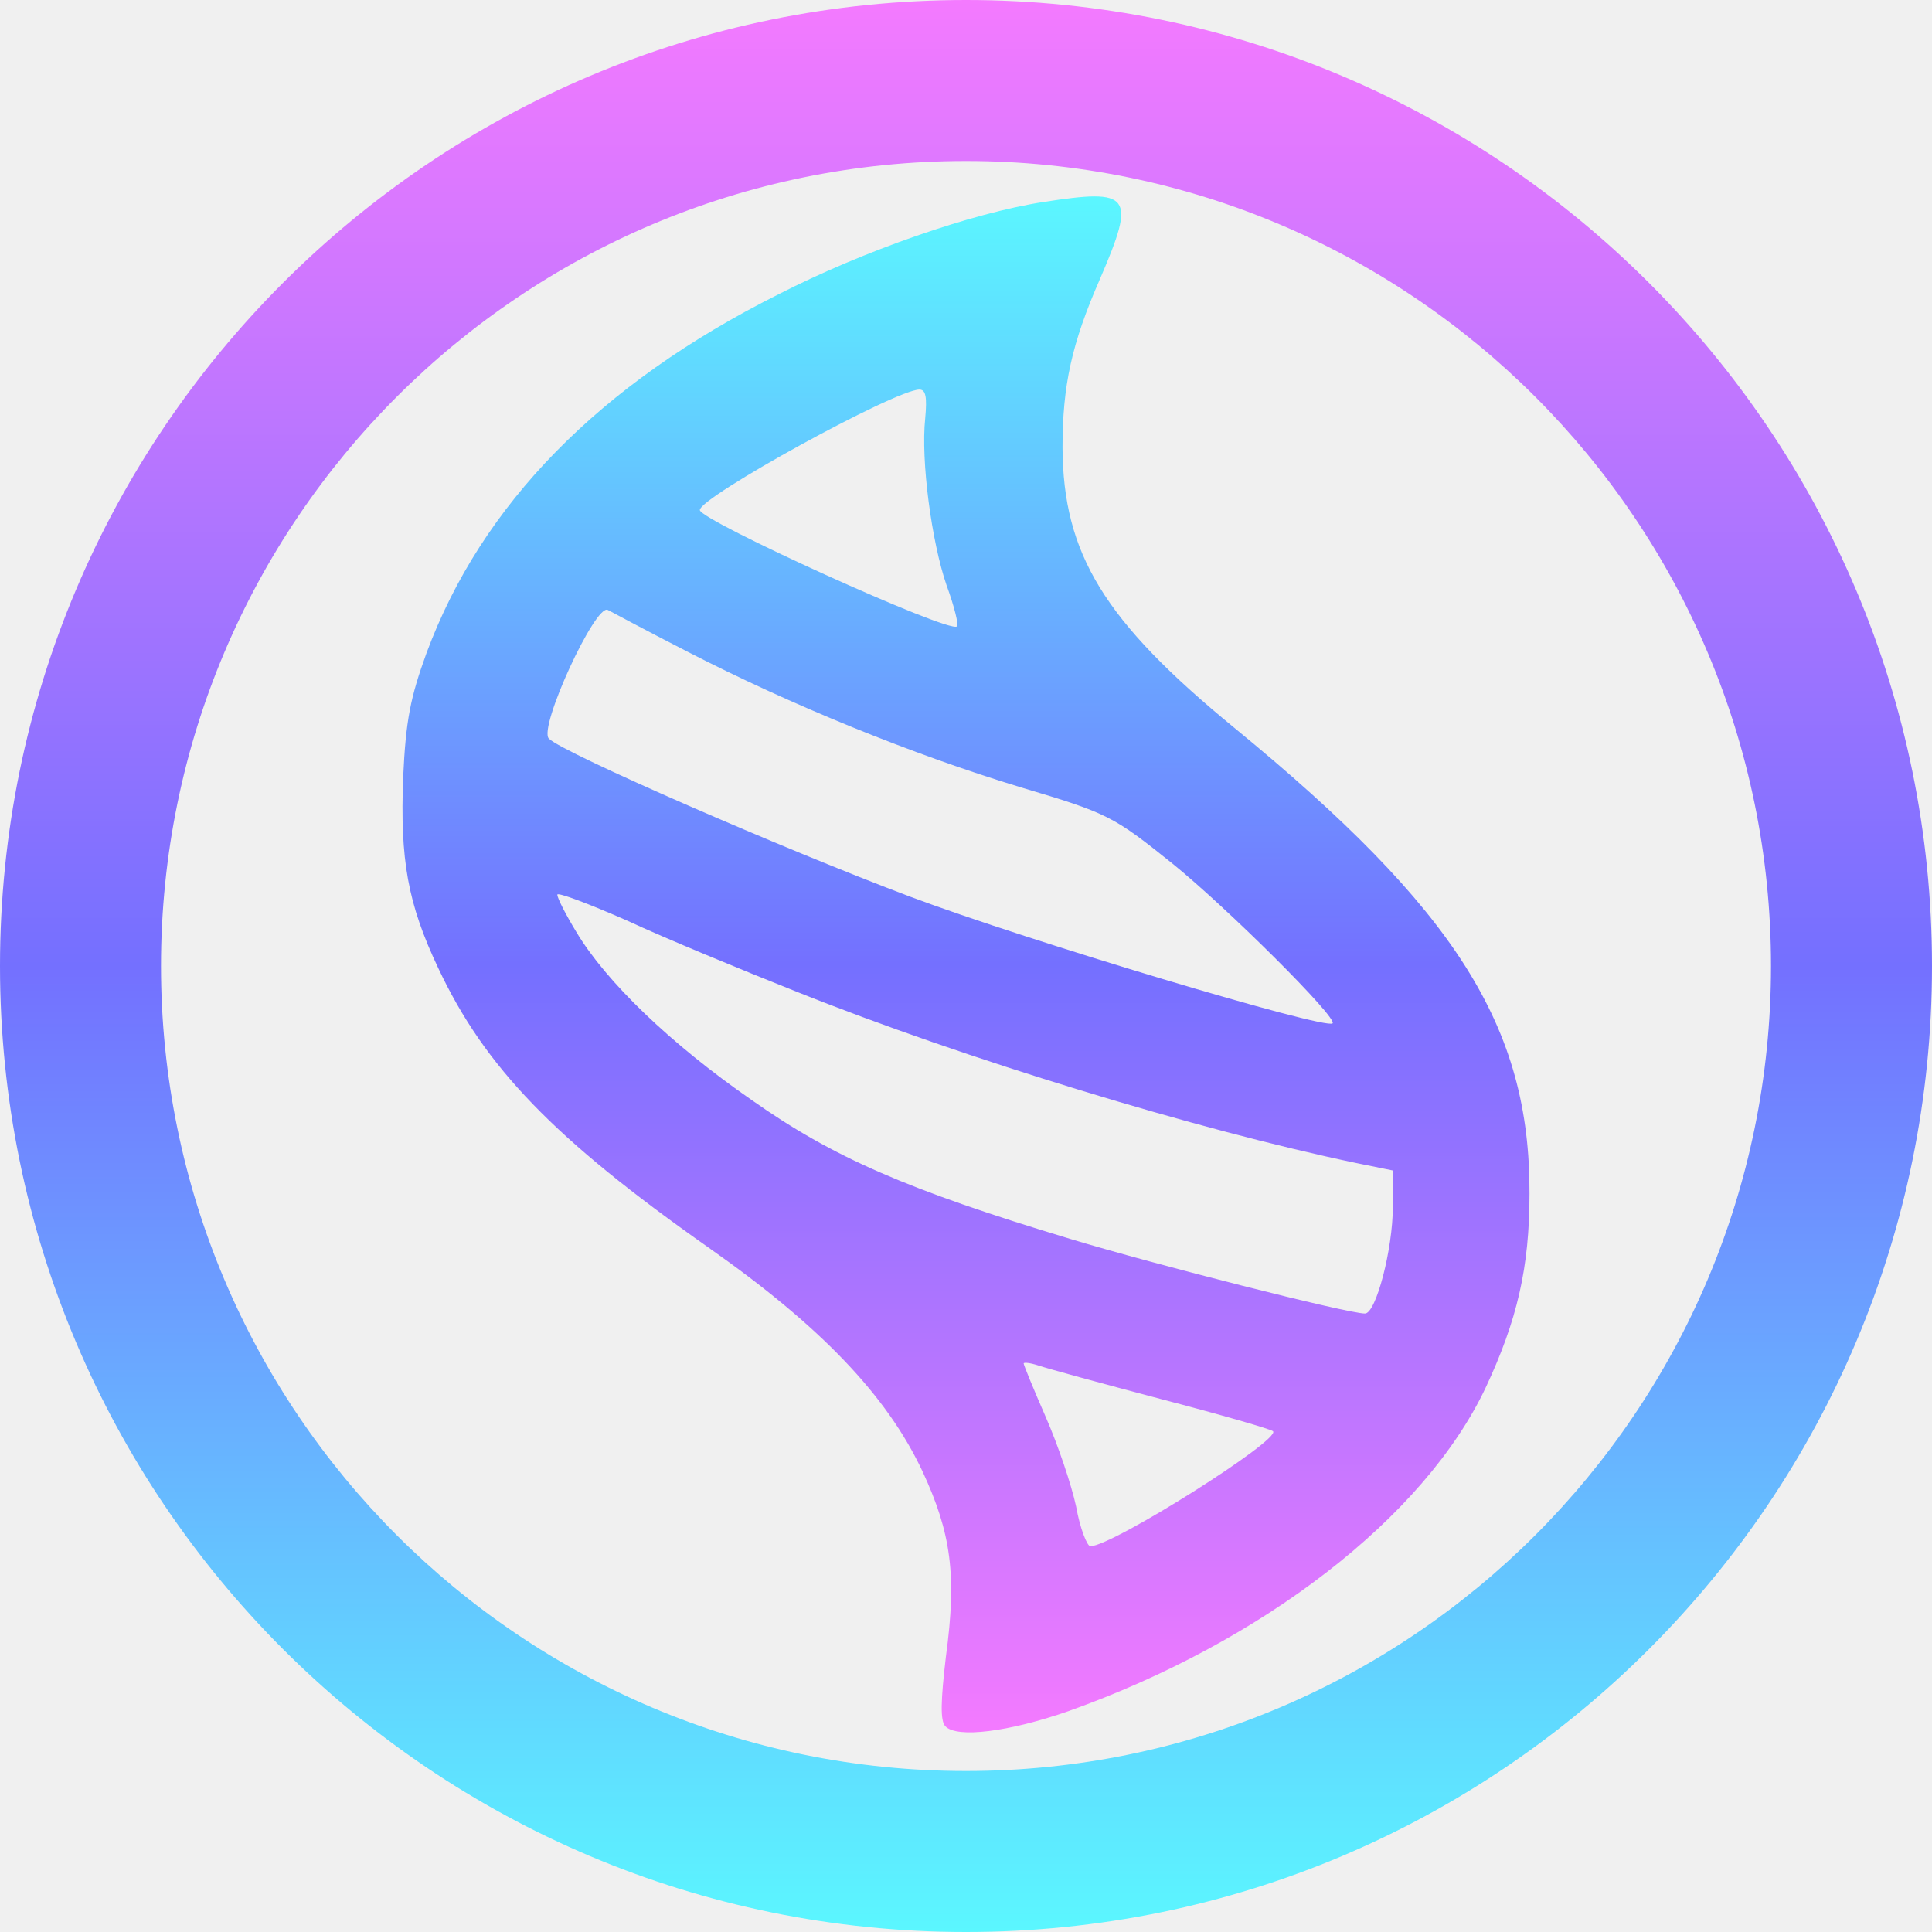
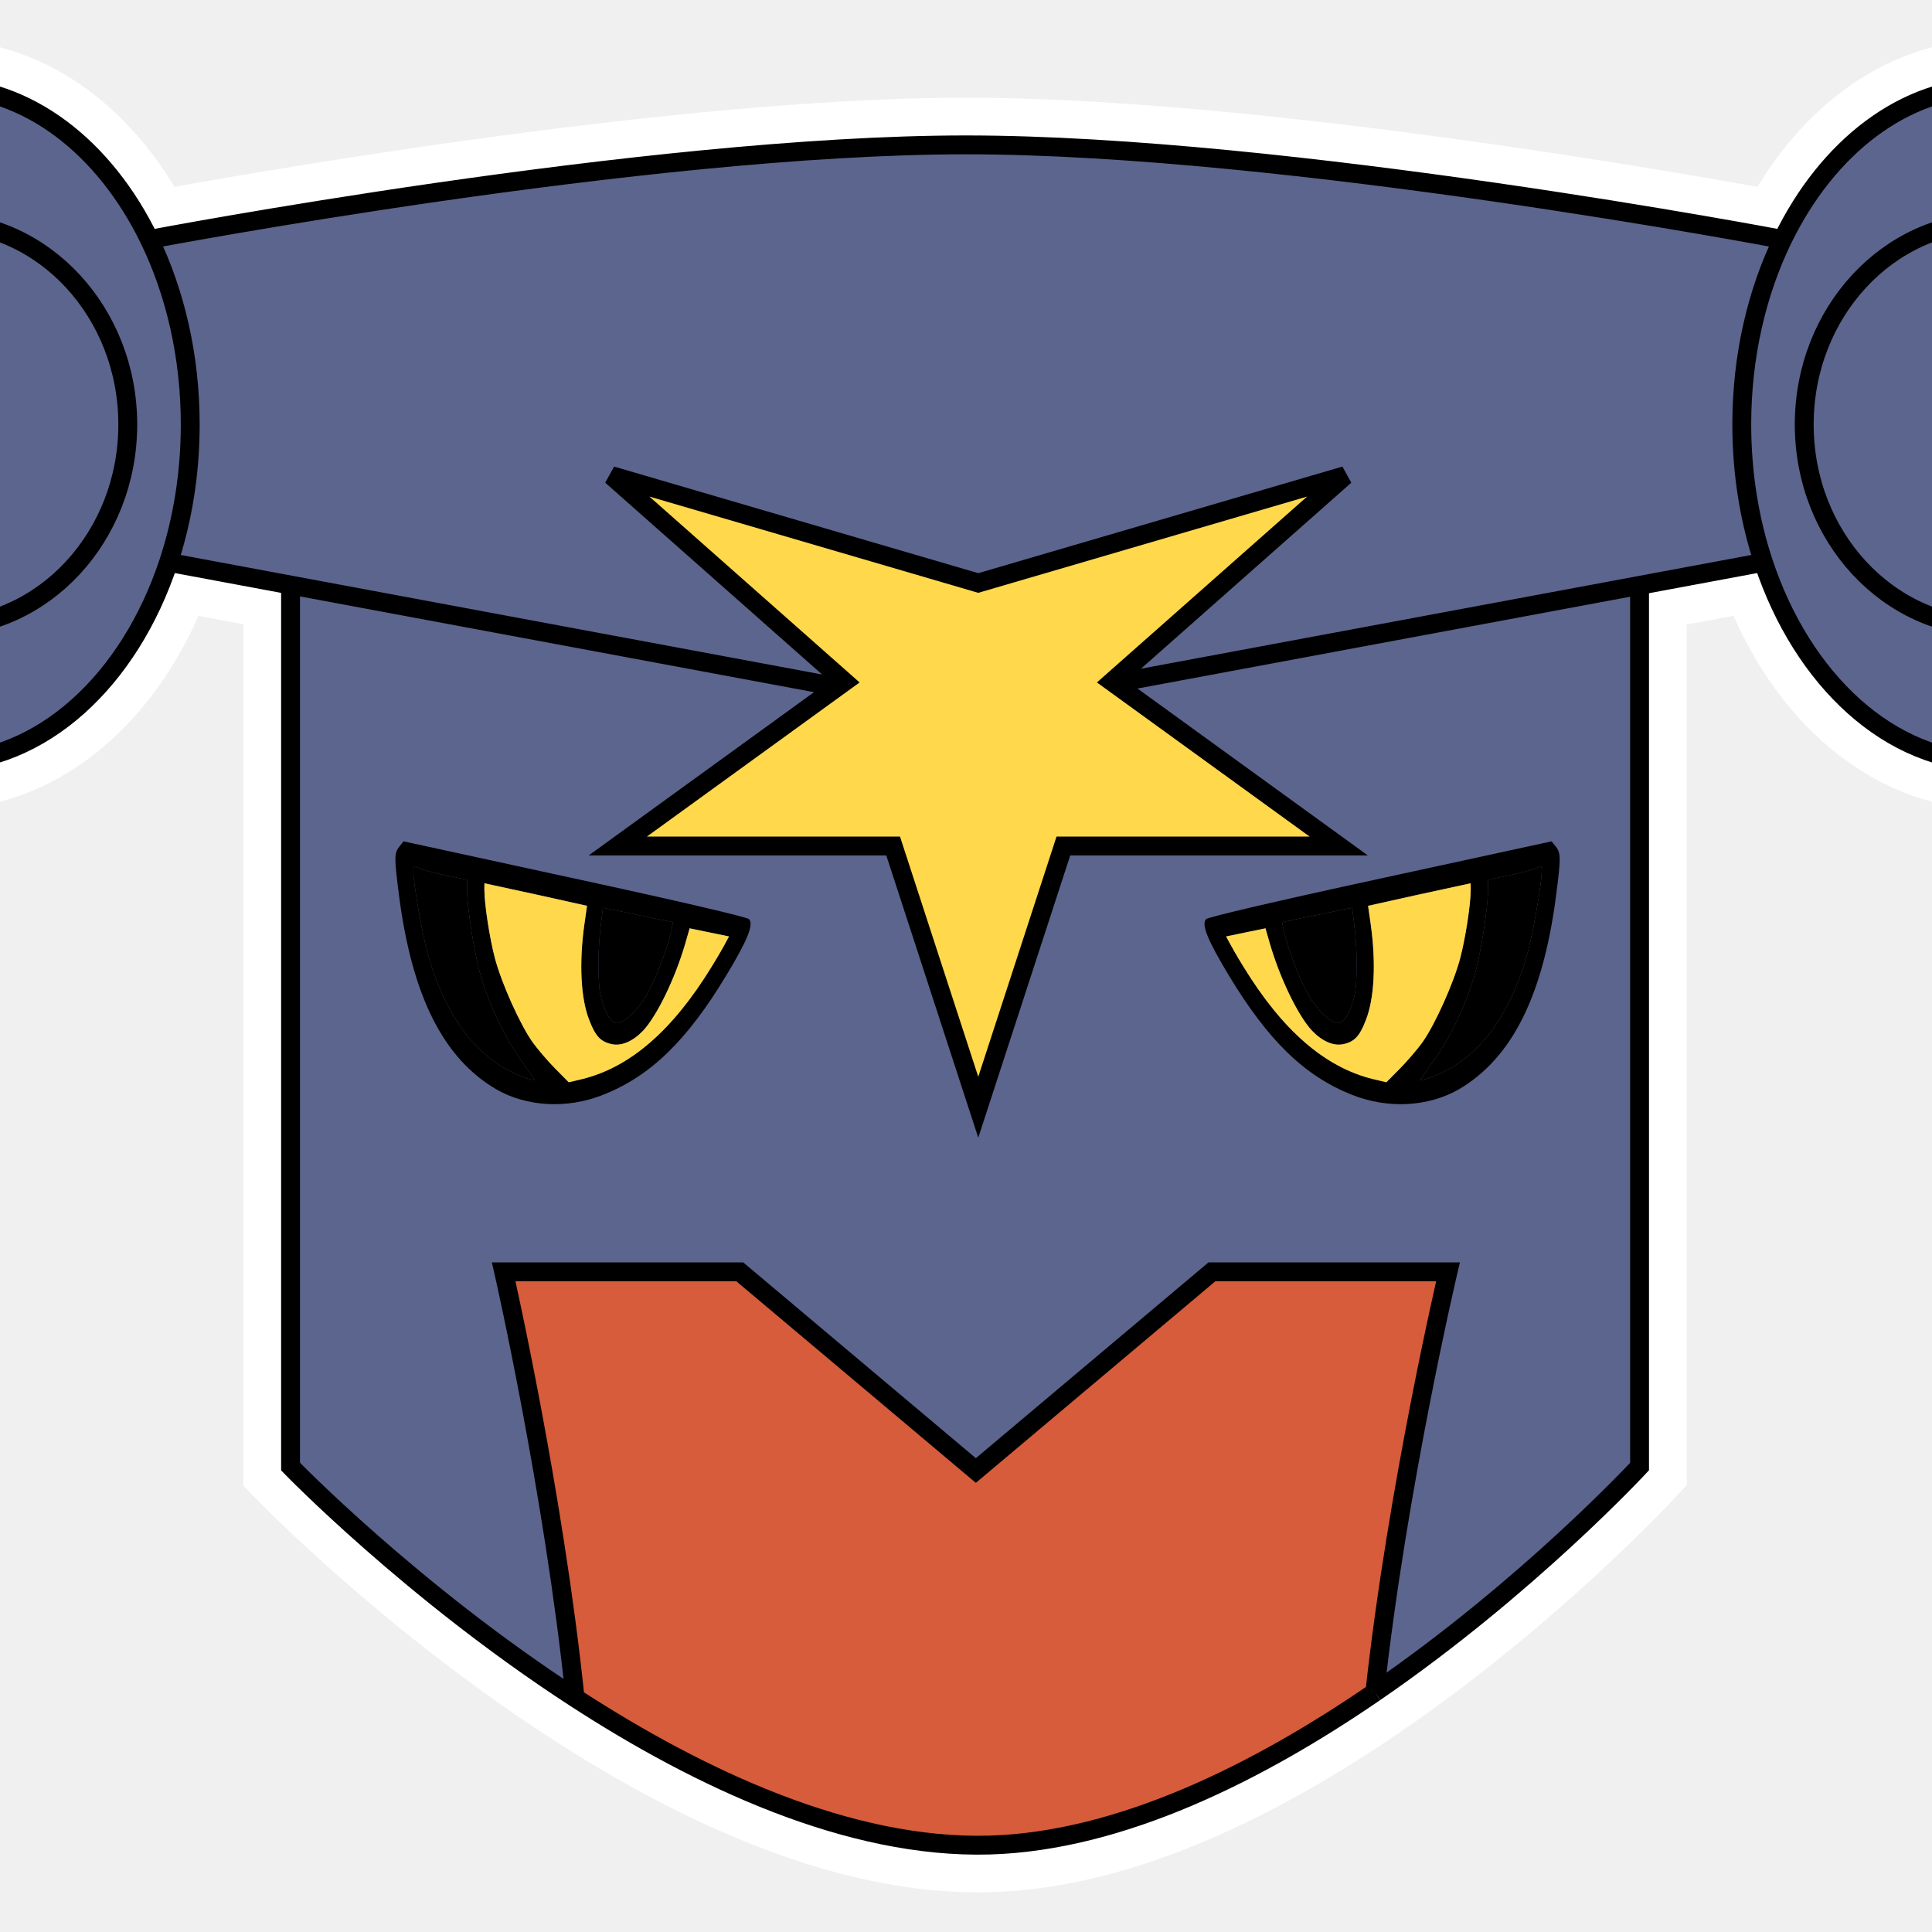
- <svg xmlns="http://www.w3.org/2000/svg" width="600" height="600" viewBox="0 0 600 600" fill="none">
-   <path fill-rule="evenodd" clip-rule="evenodd" d="M600 300C600 465.685 465.685 600 300 600C134.315 600 0 465.685 0 300C0 134.315 134.315 0 300 0C465.685 0 600 134.315 600 300ZM300 550C438.071 550 550 438.071 550 300C550 161.929 438.071 50 300 50C161.929 50 50 161.929 50 300C50 438.071 161.929 550 300 550Z" fill="url(#paint0_linear_3_44)" />
-   <path fill-rule="evenodd" clip-rule="evenodd" d="M323.941 62.75C302.016 66.151 268.224 77.841 241.673 91.444C186.158 119.288 149.55 156.696 132.453 202.819C127.424 216.635 126.016 223.862 125.212 241.291C124.206 267.009 126.62 280.612 136.073 300.591C150.555 331.411 172.078 353.728 220.151 387.524C254.949 411.967 275.465 433.434 286.528 457.027C295.378 476.156 297.189 489.122 293.769 514.415C292.16 528.018 291.959 534.394 293.568 536.095C297.189 539.92 313.481 537.795 331.785 531.419C392.128 509.951 442.212 471.268 461.321 431.096C471.177 410.054 474.999 393.688 474.999 370.732C475.2 318.871 452.27 282.525 383.278 225.987C342.848 192.83 330.176 172 329.975 139.055C329.975 119.713 332.791 106.748 341.641 86.556C352.905 60.412 351.296 58.499 323.941 62.75ZM293.97 181.777C289.344 168.387 285.925 143.093 287.333 129.915C287.936 123.326 287.534 120.988 285.522 120.988C278.08 120.988 217.335 154.358 217.335 158.397C217.335 161.585 294.976 196.868 297.189 194.53C297.792 194.105 296.384 188.366 293.97 181.777ZM316.901 244.479C283.31 234.276 245.696 218.973 213.513 202.394C200.64 195.805 189.577 189.854 188.773 189.429C184.951 187.303 167.049 226.2 170.469 229.388C174.894 233.851 243.685 263.821 282.706 278.486C318.912 292.09 411.84 319.933 413.851 317.808C415.46 316.107 381.065 281.887 363.968 268.072C345.664 253.406 344.055 252.556 316.901 244.479ZM421.092 361.168C372.215 350.965 299.602 328.86 247.506 308.031C230.409 301.229 206.674 291.452 194.807 285.926C182.738 280.612 173.083 276.999 173.083 277.849C173.083 278.912 175.698 284.013 178.917 289.326C188.169 304.842 208.283 324.184 233.426 341.613C258.77 359.467 281.701 369.457 332.389 384.76C358.336 392.625 418.478 407.928 423.908 407.928C427.328 407.928 432.558 387.949 432.558 374.771V363.506L421.092 361.168ZM395.346 444.486C394.743 443.849 379.255 439.385 360.548 434.497C342.043 429.608 324.946 424.932 322.533 424.082C319.918 423.232 317.906 423.019 317.906 423.444C317.906 423.869 320.923 431.308 324.745 440.023C328.567 448.737 332.791 461.278 334.199 467.867C335.406 474.668 337.618 480.195 338.624 480.195C345.463 480.195 397.961 447.037 395.346 444.486Z" fill="url(#paint1_linear_3_44)" />
+ <svg xmlns="http://www.w3.org/2000/svg" width="1024" height="1024" viewBox="0 0 1024 1024" fill="none">
+   <g clip-path="url(#clip0_58_2)">
+     <path fill-rule="evenodd" clip-rule="evenodd" d="M1055.59 404C1128.72 404 1188 323.859 1188 225C1188 126.141 1128.72 46 1055.59 46C1009.25 46 968.47 78.179 944.811 126.908C931.132 155.08 923.176 188.784 923.176 225C923.176 251.013 927.281 275.73 934.663 298.032C955.334 360.486 1001.7 404 1055.59 404ZM956.279 225C956.279 284.315 1000.74 332.4 1055.59 332.4C1110.43 332.4 1154.9 284.315 1154.9 225C1154.9 165.685 1110.43 117.6 1055.59 117.6C1000.74 117.6 956.279 165.685 956.279 225Z" fill="#5C658D" />
+     <path fill-rule="evenodd" clip-rule="evenodd" d="M-164 225C-164 323.859 -104.717 404 -31.588 404C22.298 404 68.666 360.486 89.337 298.032C96.719 275.73 100.824 251.013 100.824 225C100.824 188.784 92.868 155.08 79.189 126.908C55.53 78.179 14.751 46 -31.588 46C-104.717 46 -164 126.141 -164 225ZM67.721 225C67.721 284.315 23.259 332.4 -31.588 332.4C-86.435 332.4 -130.897 284.315 -130.897 225C-130.897 165.685 -86.435 117.6 -31.588 117.6C23.259 117.6 67.721 165.685 67.721 225Z" fill="#5C658D" />
+     <path d="M-31.588 332.4C23.259 332.4 67.721 284.315 67.721 225C67.721 165.685 23.259 117.6 -31.588 117.6C-86.435 117.6 -130.897 165.685 -130.897 225C-130.897 284.315 -86.435 332.4 -31.588 332.4Z" fill="#5C658D" />
+     <path d="M728.704 896.904L728.698 896.959L728.758 896.918C809.886 841.228 869 777.314 869 777.314V310.268L512 376.792L154 310.081V777.314C154 777.314 218.024 843.515 304.794 899.872C293.437 790.409 266.97 674.09 266.97 674.09H392.095L517.22 779.405L642.345 674.09H767.47C767.47 674.09 740.607 788.29 728.704 896.904Z" fill="#5C658D" />
+     <path d="M512 376.792L869 310.268L934.663 298.032C927.281 275.73 923.176 251.013 923.176 225C923.176 188.784 931.132 155.08 944.811 126.908C944.811 126.908 681.989 76.788 512 76.788C342.011 76.788 79.189 126.908 79.189 126.908C92.868 155.08 100.824 188.784 100.824 225C100.824 251.013 96.719 275.73 89.337 298.032L154 310.081L512 376.792Z" fill="#5C658D" />
+     <path d="M1055.59 332.4C1000.74 332.4 956.279 284.315 956.279 225C956.279 165.685 1000.74 117.6 1055.59 117.6C1110.43 117.6 1154.9 165.685 1154.9 225C1154.9 284.315 1110.43 332.4 1055.59 332.4Z" fill="#5C658D" />
+     <path d="M728.698 896.959L728.704 896.904C740.607 788.29 767.47 674.09 767.47 674.09H642.345L517.22 779.405L392.095 674.09H266.97C266.97 674.09 293.437 790.409 304.794 899.872C370.872 942.79 450.141 980 524.37 977.917C594.414 975.951 667.761 938.779 728.698 896.959Z" fill="#D65C3B" />
+     <path d="M154 310V310.081M728.698 896.959L728.704 896.904C740.607 788.29 767.47 674.09 767.47 674.09H642.345L517.22 779.405L392.095 674.09H266.97C266.97 674.09 293.437 790.409 304.794 899.872M728.698 896.959L728.69 897.024M728.698 896.959C728.718 896.945 728.738 896.932 728.758 896.918M728.698 896.959C667.761 938.779 594.414 975.951 524.37 977.917C450.141 980 370.872 942.79 304.794 899.872M728.698 896.959L728.758 896.918M304.796 899.896L304.794 899.872M304.794 899.872C218.024 843.515 154 777.314 154 777.314V310.081M869 310.268V777.314C869 777.314 809.886 841.228 728.758 896.918M154 310.081L512 376.792L869 310.268M869 310.268L934.663 298.032M512 376.792L934.663 298.032M944.811 126.908C968.47 78.179 1009.25 46 1055.59 46C1128.72 46 1188 126.141 1188 225C1188 323.859 1128.72 404 1055.59 404C1001.7 404 955.334 360.486 934.663 298.032C927.281 275.73 923.176 251.013 923.176 225C923.176 188.784 931.132 155.08 944.811 126.908ZM79.189 126.908C55.53 78.179 14.751 46 -31.588 46C-104.717 46 -164 126.141 -164 225C-164 323.859 -104.717 404 -31.588 404C22.298 404 68.666 360.486 89.337 298.032C96.719 275.73 100.824 251.013 100.824 225C100.824 188.784 92.868 155.08 79.189 126.908ZM89.337 298.032L154 310.081M79.189 126.908C79.189 126.908 342.011 76.788 512 76.788C681.989 76.788 944.811 126.908 944.811 126.908M1055.59 332.4C1000.74 332.4 956.279 284.315 956.279 225C956.279 165.685 1000.74 117.6 1055.59 117.6C1110.43 117.6 1154.9 165.685 1154.9 225C1154.9 284.315 1110.43 332.4 1055.59 332.4ZM-31.588 332.4C23.259 332.4 67.721 284.315 67.721 225C67.721 165.685 23.259 117.6 -31.588 117.6C-86.435 117.6 -130.897 165.685 -130.897 225C-130.897 284.315 -86.435 332.4 -31.588 332.4Z" stroke="white" stroke-width="50" />
+     <path fill-rule="evenodd" clip-rule="evenodd" d="M1055.59 404C1128.72 404 1188 323.859 1188 225C1188 126.141 1128.72 46 1055.59 46C1009.25 46 968.47 78.179 944.811 126.908C931.132 155.08 923.176 188.784 923.176 225C923.176 251.013 927.281 275.73 934.663 298.032C955.334 360.486 1001.7 404 1055.59 404ZM956.279 225C956.279 284.315 1000.74 332.4 1055.59 332.4C1110.43 332.4 1154.9 284.315 1154.9 225C1154.9 165.685 1110.43 117.6 1055.59 117.6C1000.74 117.6 956.279 165.685 956.279 225Z" fill="#5C658D" />
+     <path fill-rule="evenodd" clip-rule="evenodd" d="M-164 225C-164 323.859 -104.717 404 -31.588 404C22.298 404 68.666 360.486 89.337 298.032C96.719 275.73 100.824 251.013 100.824 225C100.824 188.784 92.868 155.08 79.189 126.908C55.53 78.179 14.751 46 -31.588 46C-104.717 46 -164 126.141 -164 225ZM67.721 225C67.721 284.315 23.259 332.4 -31.588 332.4C-86.435 332.4 -130.897 284.315 -130.897 225C-130.897 165.685 -86.435 117.6 -31.588 117.6C23.259 117.6 67.721 165.685 67.721 225Z" fill="#5C658D" />
+     <path d="M-31.588 332.4C23.259 332.4 67.721 284.315 67.721 225C67.721 165.685 23.259 117.6 -31.588 117.6C-86.435 117.6 -130.897 165.685 -130.897 225C-130.897 284.315 -86.435 332.4 -31.588 332.4Z" fill="#5C658D" />
+     <path d="M728.704 896.904L728.698 896.959L728.758 896.918C809.886 841.228 869 777.314 869 777.314V310.268L512 376.792L154 310.081V777.314C154 777.314 218.024 843.515 304.794 899.872C293.437 790.409 266.97 674.09 266.97 674.09H392.095L517.22 779.405L642.345 674.09H767.47C767.47 674.09 740.607 788.29 728.704 896.904Z" fill="#5C658D" />
+     <path d="M512 376.792L869 310.268L934.663 298.032C927.281 275.73 923.176 251.013 923.176 225C923.176 188.784 931.132 155.08 944.811 126.908C944.811 126.908 681.989 76.788 512 76.788C342.011 76.788 79.189 126.908 79.189 126.908C92.868 155.08 100.824 188.784 100.824 225C100.824 251.013 96.719 275.73 89.337 298.032L154 310.081L512 376.792Z" fill="#5C658D" />
+     <path d="M1055.59 332.4C1000.74 332.4 956.279 284.315 956.279 225C956.279 165.685 1000.74 117.6 1055.59 117.6C1110.43 117.6 1154.9 165.685 1154.9 225C1154.9 284.315 1110.43 332.4 1055.59 332.4Z" fill="#5C658D" />
+     <path d="M728.698 896.959L728.704 896.904C740.607 788.29 767.47 674.09 767.47 674.09H642.345L517.22 779.405L392.095 674.09H266.97C266.97 674.09 293.437 790.409 304.794 899.872C370.872 942.79 450.141 980 524.37 977.917C594.414 975.951 667.761 938.779 728.698 896.959Z" fill="#D65C3B" />
+     <path d="M154 310V310.081M728.698 896.959L728.704 896.904C740.607 788.29 767.47 674.09 767.47 674.09H642.345L517.22 779.405L392.095 674.09H266.97C266.97 674.09 293.437 790.409 304.794 899.872M728.698 896.959L728.69 897.024M728.698 896.959C728.718 896.945 728.738 896.932 728.758 896.918M728.698 896.959C667.761 938.779 594.414 975.951 524.37 977.917C450.141 980 370.872 942.79 304.794 899.872M728.698 896.959L728.758 896.918M304.796 899.896L304.794 899.872M304.794 899.872C218.024 843.515 154 777.314 154 777.314V310.081M869 310.268V777.314C869 777.314 809.886 841.228 728.758 896.918M154 310.081L512 376.792L869 310.268M869 310.268L934.663 298.032M512 376.792L934.663 298.032M944.811 126.908C968.47 78.179 1009.25 46 1055.59 46C1128.72 46 1188 126.141 1188 225C1188 323.859 1128.72 404 1055.59 404C1001.7 404 955.334 360.486 934.663 298.032C927.281 275.73 923.176 251.013 923.176 225C923.176 188.784 931.132 155.08 944.811 126.908ZM79.189 126.908C55.53 78.179 14.751 46 -31.588 46C-104.717 46 -164 126.141 -164 225C-164 323.859 -104.717 404 -31.588 404C22.298 404 68.666 360.486 89.337 298.032C96.719 275.73 100.824 251.013 100.824 225C100.824 188.784 92.868 155.08 79.189 126.908ZM89.337 298.032L154 310.081M79.189 126.908C79.189 126.908 342.011 76.788 512 76.788C681.989 76.788 944.811 126.908 944.811 126.908M1055.59 332.4C1000.74 332.4 956.279 284.315 956.279 225C956.279 165.685 1000.74 117.6 1055.59 117.6C1110.43 117.6 1154.9 165.685 1154.9 225C1154.9 284.315 1110.43 332.4 1055.59 332.4ZM-31.588 332.4C23.259 332.4 67.721 284.315 67.721 225C67.721 165.685 23.259 117.6 -31.588 117.6C-86.435 117.6 -130.897 165.685 -130.897 225C-130.897 284.315 -86.435 332.4 -31.588 332.4Z" stroke="black" stroke-width="10" />
+     <path fill-rule="evenodd" clip-rule="evenodd" d="M211.777 448.555C208.845 452.174 208.884 454.512 211.615 475.605C218.627 528.451 235.137 560.975 262.991 577.345C279.185 586.653 300.587 587.861 319.637 580.283C344.798 570.326 364.067 551.582 384.933 517.005C396.325 498.094 399.55 490.022 397.015 487.17C395.99 486.085 360.744 477.801 304.643 465.656L213.879 445.931L211.777 448.555ZM247.577 466.272L236.393 463.967C230.203 462.691 223.799 460.935 222.088 460.145C219.294 458.55 219.065 458.648 219.102 462.005C219.091 468.118 223.583 493.798 226.348 504.123C235.789 539.123 253.358 561.964 277.344 570.839C280.823 572.138 283.519 572.694 283.306 572.213C283.093 571.733 279.634 566.797 275.52 560.998C266.838 548.58 258.592 531.009 254.311 515.42C251.106 503.693 247.636 481.136 247.581 471.806L247.577 466.272ZM312.301 540.622C307.784 529.207 306.875 510.382 309.722 490.001L311.138 480.1L283.965 474.063L256.763 468.165L256.729 471.362C256.701 479.073 259.508 497.271 262.315 507.896C265.759 520.983 275.666 543.119 282.371 552.509C284.961 556.101 290.244 562.286 294.204 566.305L301.44 573.621L308.336 571.984C333.975 565.765 356.556 546.103 377.279 512.224C380.556 506.929 383.82 501.195 384.693 499.482L386.383 496.336L375.898 494.175L365.514 492.035L363.274 499.873C357.861 518.56 348.279 538.281 340.916 546.228C335.598 551.83 329.529 554.511 324.436 553.461C318.445 552.226 315.611 549.312 312.301 540.622ZM343.063 526.722C347.615 518.778 354.009 501.895 355.736 493.514L356.715 488.765L338.142 484.937L319.57 481.11L318.484 489.914C316.85 502.39 316.777 519.412 318.162 526.832C319.732 534.873 323.344 541.587 326.539 542.246C330.134 542.987 338.11 535.603 343.063 526.722Z" fill="black" />
+     <path d="M236.393 463.967L247.577 466.272L247.581 471.806C247.636 481.136 251.106 503.693 254.311 515.42C258.592 531.009 266.838 548.58 275.52 560.998C279.634 566.797 283.093 571.733 283.306 572.213C283.519 572.694 280.823 572.138 277.344 570.839C253.358 561.964 235.789 539.123 226.348 504.123C223.583 493.798 219.091 468.118 219.102 462.005C219.065 458.648 219.294 458.55 222.088 460.145C223.799 460.935 230.203 462.691 236.393 463.967Z" fill="black" />
+     <path d="M355.736 493.514C354.009 501.895 347.615 518.778 343.063 526.722C338.11 535.603 330.134 542.987 326.539 542.246C323.344 541.587 319.732 534.873 318.162 526.832C316.777 519.412 316.85 502.39 318.484 489.914L319.57 481.11L338.142 484.937L356.715 488.765L355.736 493.514Z" fill="black" />
+     <path d="M309.722 490.001C306.875 510.382 307.784 529.207 312.301 540.622C315.611 549.312 318.445 552.226 324.436 553.461C329.529 554.511 335.598 551.83 340.916 546.228C348.279 538.281 357.861 518.56 363.274 499.873L365.514 492.035L375.898 494.175L386.383 496.336L384.693 499.482C383.82 501.195 380.556 506.929 377.279 512.224C356.556 546.103 333.975 565.765 308.336 571.984L301.44 573.621L294.204 566.305C290.244 562.286 284.961 556.101 282.371 552.509C275.666 543.119 265.759 520.983 262.315 507.896C259.508 497.271 256.701 479.073 256.729 471.362L256.763 468.165L283.965 474.063L311.138 480.1L309.722 490.001Z" fill="#FFD84C" />
+     <path fill-rule="evenodd" clip-rule="evenodd" d="M824.47 448.555C827.402 452.174 827.363 454.512 824.632 475.605C817.619 528.451 801.11 560.975 773.256 577.345C757.062 586.653 735.659 587.861 716.61 580.283C691.449 570.326 672.18 551.582 651.314 517.005C639.921 498.094 636.696 490.022 639.231 487.17C640.257 486.085 675.503 477.801 731.604 465.656L822.368 445.931L824.47 448.555ZM788.67 466.272L799.853 463.967C806.044 462.691 812.448 460.935 814.159 460.145C816.953 458.55 817.182 458.648 817.145 462.005C817.156 468.118 812.663 493.798 809.899 504.123C800.458 539.123 782.889 561.964 758.903 570.839C755.424 572.138 752.728 572.694 752.941 572.213C753.154 571.733 756.613 566.797 760.726 560.998C769.409 548.58 777.654 531.009 781.936 515.42C785.14 503.693 788.611 481.136 788.666 471.806L788.67 466.272ZM723.946 540.622C728.463 529.207 729.372 510.382 726.524 490.001L725.108 480.1L752.282 474.063L779.484 468.165L779.518 471.362C779.546 479.073 776.738 497.271 773.932 507.896C770.487 520.983 760.581 543.119 753.876 552.509C751.286 556.101 746.002 562.286 742.043 566.305L734.806 573.621L727.911 571.984C702.272 565.765 679.691 546.103 658.968 512.224C655.691 506.929 652.427 501.195 651.554 499.482L649.864 496.336L660.349 494.175L670.733 492.035L672.973 499.873C678.386 518.56 687.968 538.281 695.331 546.228C700.649 551.83 706.718 554.511 711.811 553.461C717.802 552.226 720.636 549.312 723.946 540.622ZM693.184 526.722C688.632 518.778 682.238 501.895 680.511 493.514L679.532 488.765L698.104 484.937L716.677 481.11L717.763 489.914C719.397 502.39 719.47 519.412 718.085 526.832C716.515 534.873 712.903 541.587 709.707 542.246C706.113 542.987 698.137 535.603 693.184 526.722Z" fill="black" />
+     <path d="M799.853 463.967L788.67 466.272L788.666 471.806C788.611 481.136 785.14 503.693 781.936 515.42C777.654 531.009 769.409 548.58 760.726 560.998C756.613 566.797 753.154 571.733 752.941 572.213C752.728 572.694 755.424 572.138 758.903 570.839C782.889 561.964 800.458 539.123 809.899 504.123C812.663 493.798 817.156 468.118 817.145 462.005C817.182 458.648 816.953 458.55 814.159 460.145C812.448 460.935 806.044 462.691 799.853 463.967Z" fill="black" />
+     <path d="M680.511 493.514C682.238 501.895 688.632 518.778 693.184 526.722C698.137 535.603 706.113 542.987 709.707 542.246C712.903 541.587 716.515 534.873 718.085 526.832C719.47 519.412 719.397 502.39 717.763 489.914L716.677 481.11L698.104 484.937L679.532 488.765L680.511 493.514Z" fill="black" />
+     <path d="M726.524 490.001C729.372 510.382 728.463 529.207 723.946 540.622C720.636 549.312 717.802 552.226 711.811 553.461C706.718 554.511 700.649 551.83 695.331 546.228C687.968 538.281 678.386 518.56 672.973 499.873L670.733 492.035L660.349 494.175L649.864 496.336L651.554 499.482C652.427 501.195 655.691 506.929 658.968 512.224C679.691 546.103 702.272 565.765 727.911 571.984L734.806 573.621L742.043 566.305C746.002 562.286 751.286 556.101 753.876 552.509C760.581 543.119 770.487 520.983 773.932 507.896C776.738 497.271 779.546 479.073 779.518 471.362L779.484 468.165L752.282 474.063L725.108 480.1L726.524 490.001Z" fill="#FFD84C" />
+     <path d="M594.056 357.192L589.382 361.325L594.435 364.986L709.557 448.397H563.613L562.489 451.849L518.5 586.86L474.511 451.849L473.387 448.397H327.443L442.565 364.986L447.618 361.325L442.944 357.192L324.09 252.091L517.095 308.593L518.5 309.004L519.904 308.593L712.909 252.091L594.056 357.192Z" fill="#FFD84C" stroke="black" stroke-width="10" />
+   </g>
  <defs>
-     <linearGradient id="paint0_linear_3_44" x1="300" y1="0" x2="300" y2="600" gradientUnits="userSpaceOnUse">
-       <stop stop-color="#F47AFF" />
-       <stop offset="0.5" stop-color="#7470FF" />
-       <stop offset="1" stop-color="#5BF7FF" />
-     </linearGradient>
-     <linearGradient id="paint1_linear_3_44" x1="300" y1="538" x2="300" y2="61" gradientUnits="userSpaceOnUse">
-       <stop stop-color="#F47AFF" />
-       <stop offset="0.5" stop-color="#7470FF" />
-       <stop offset="1" stop-color="#5BF7FF" />
-     </linearGradient>
+     <clipPath id="clip0_58_2">
+       <rect width="1024" height="1024" fill="white" />
+     </clipPath>
  </defs>
</svg>
